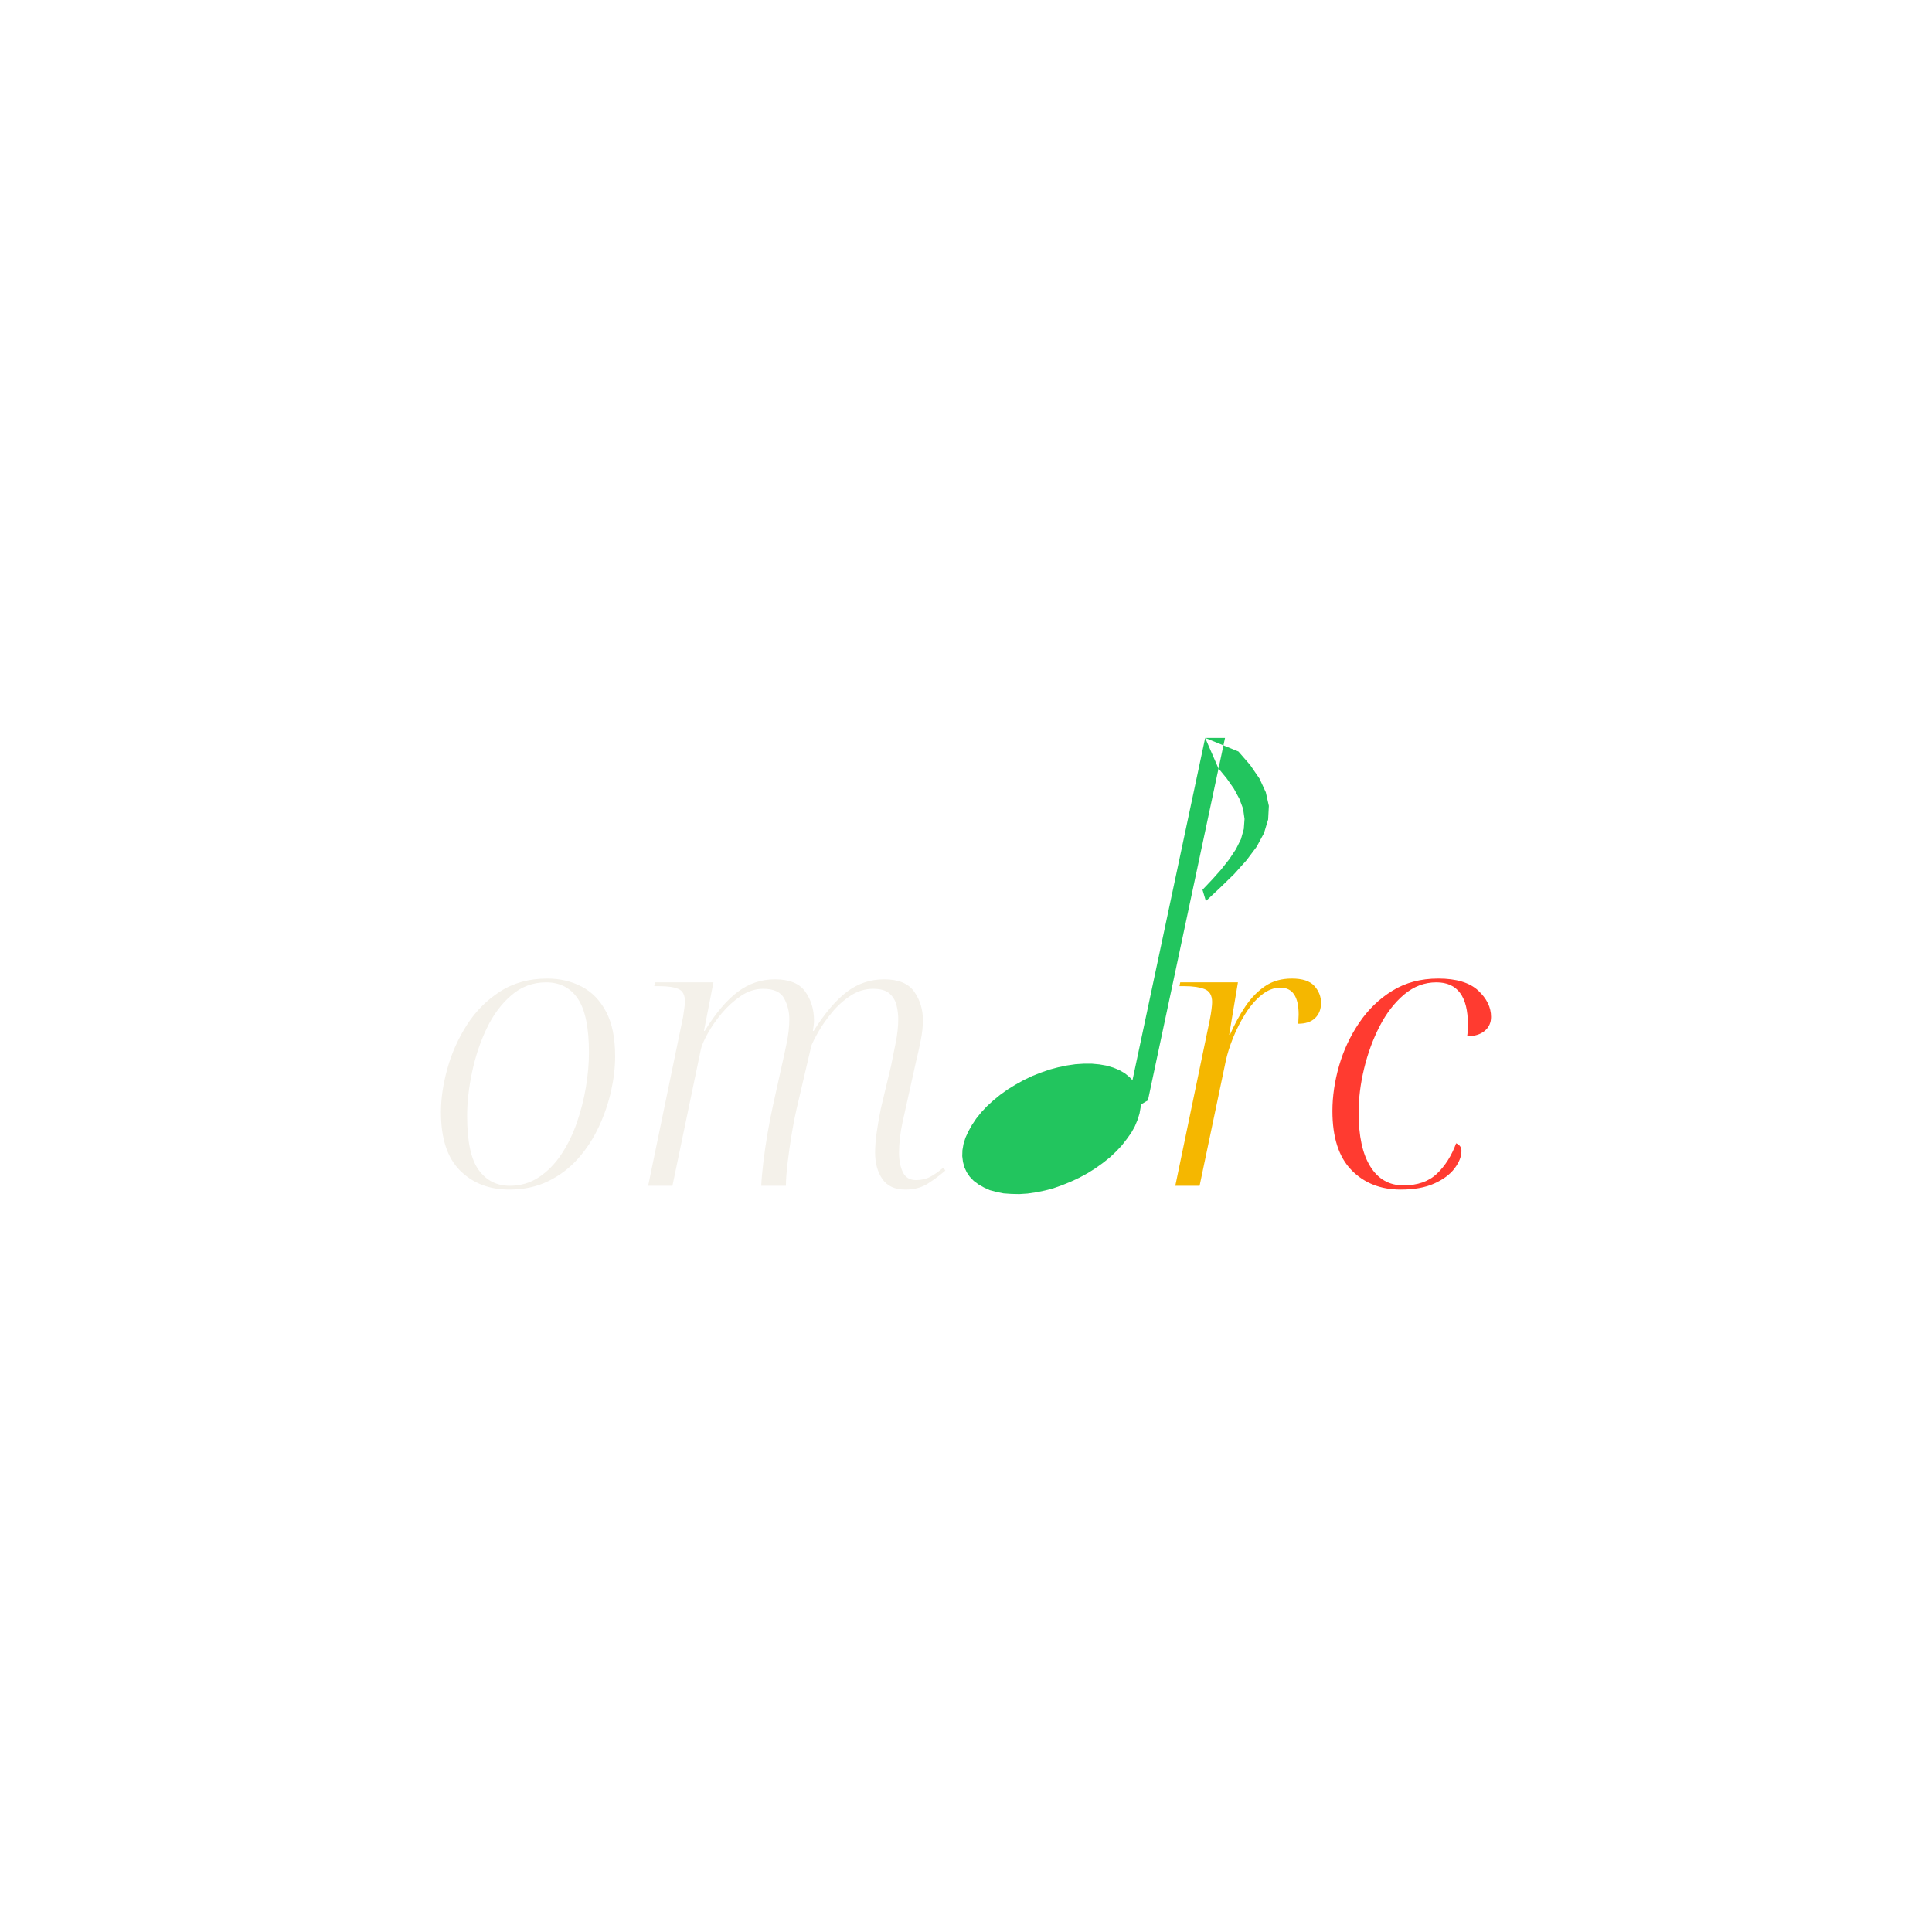
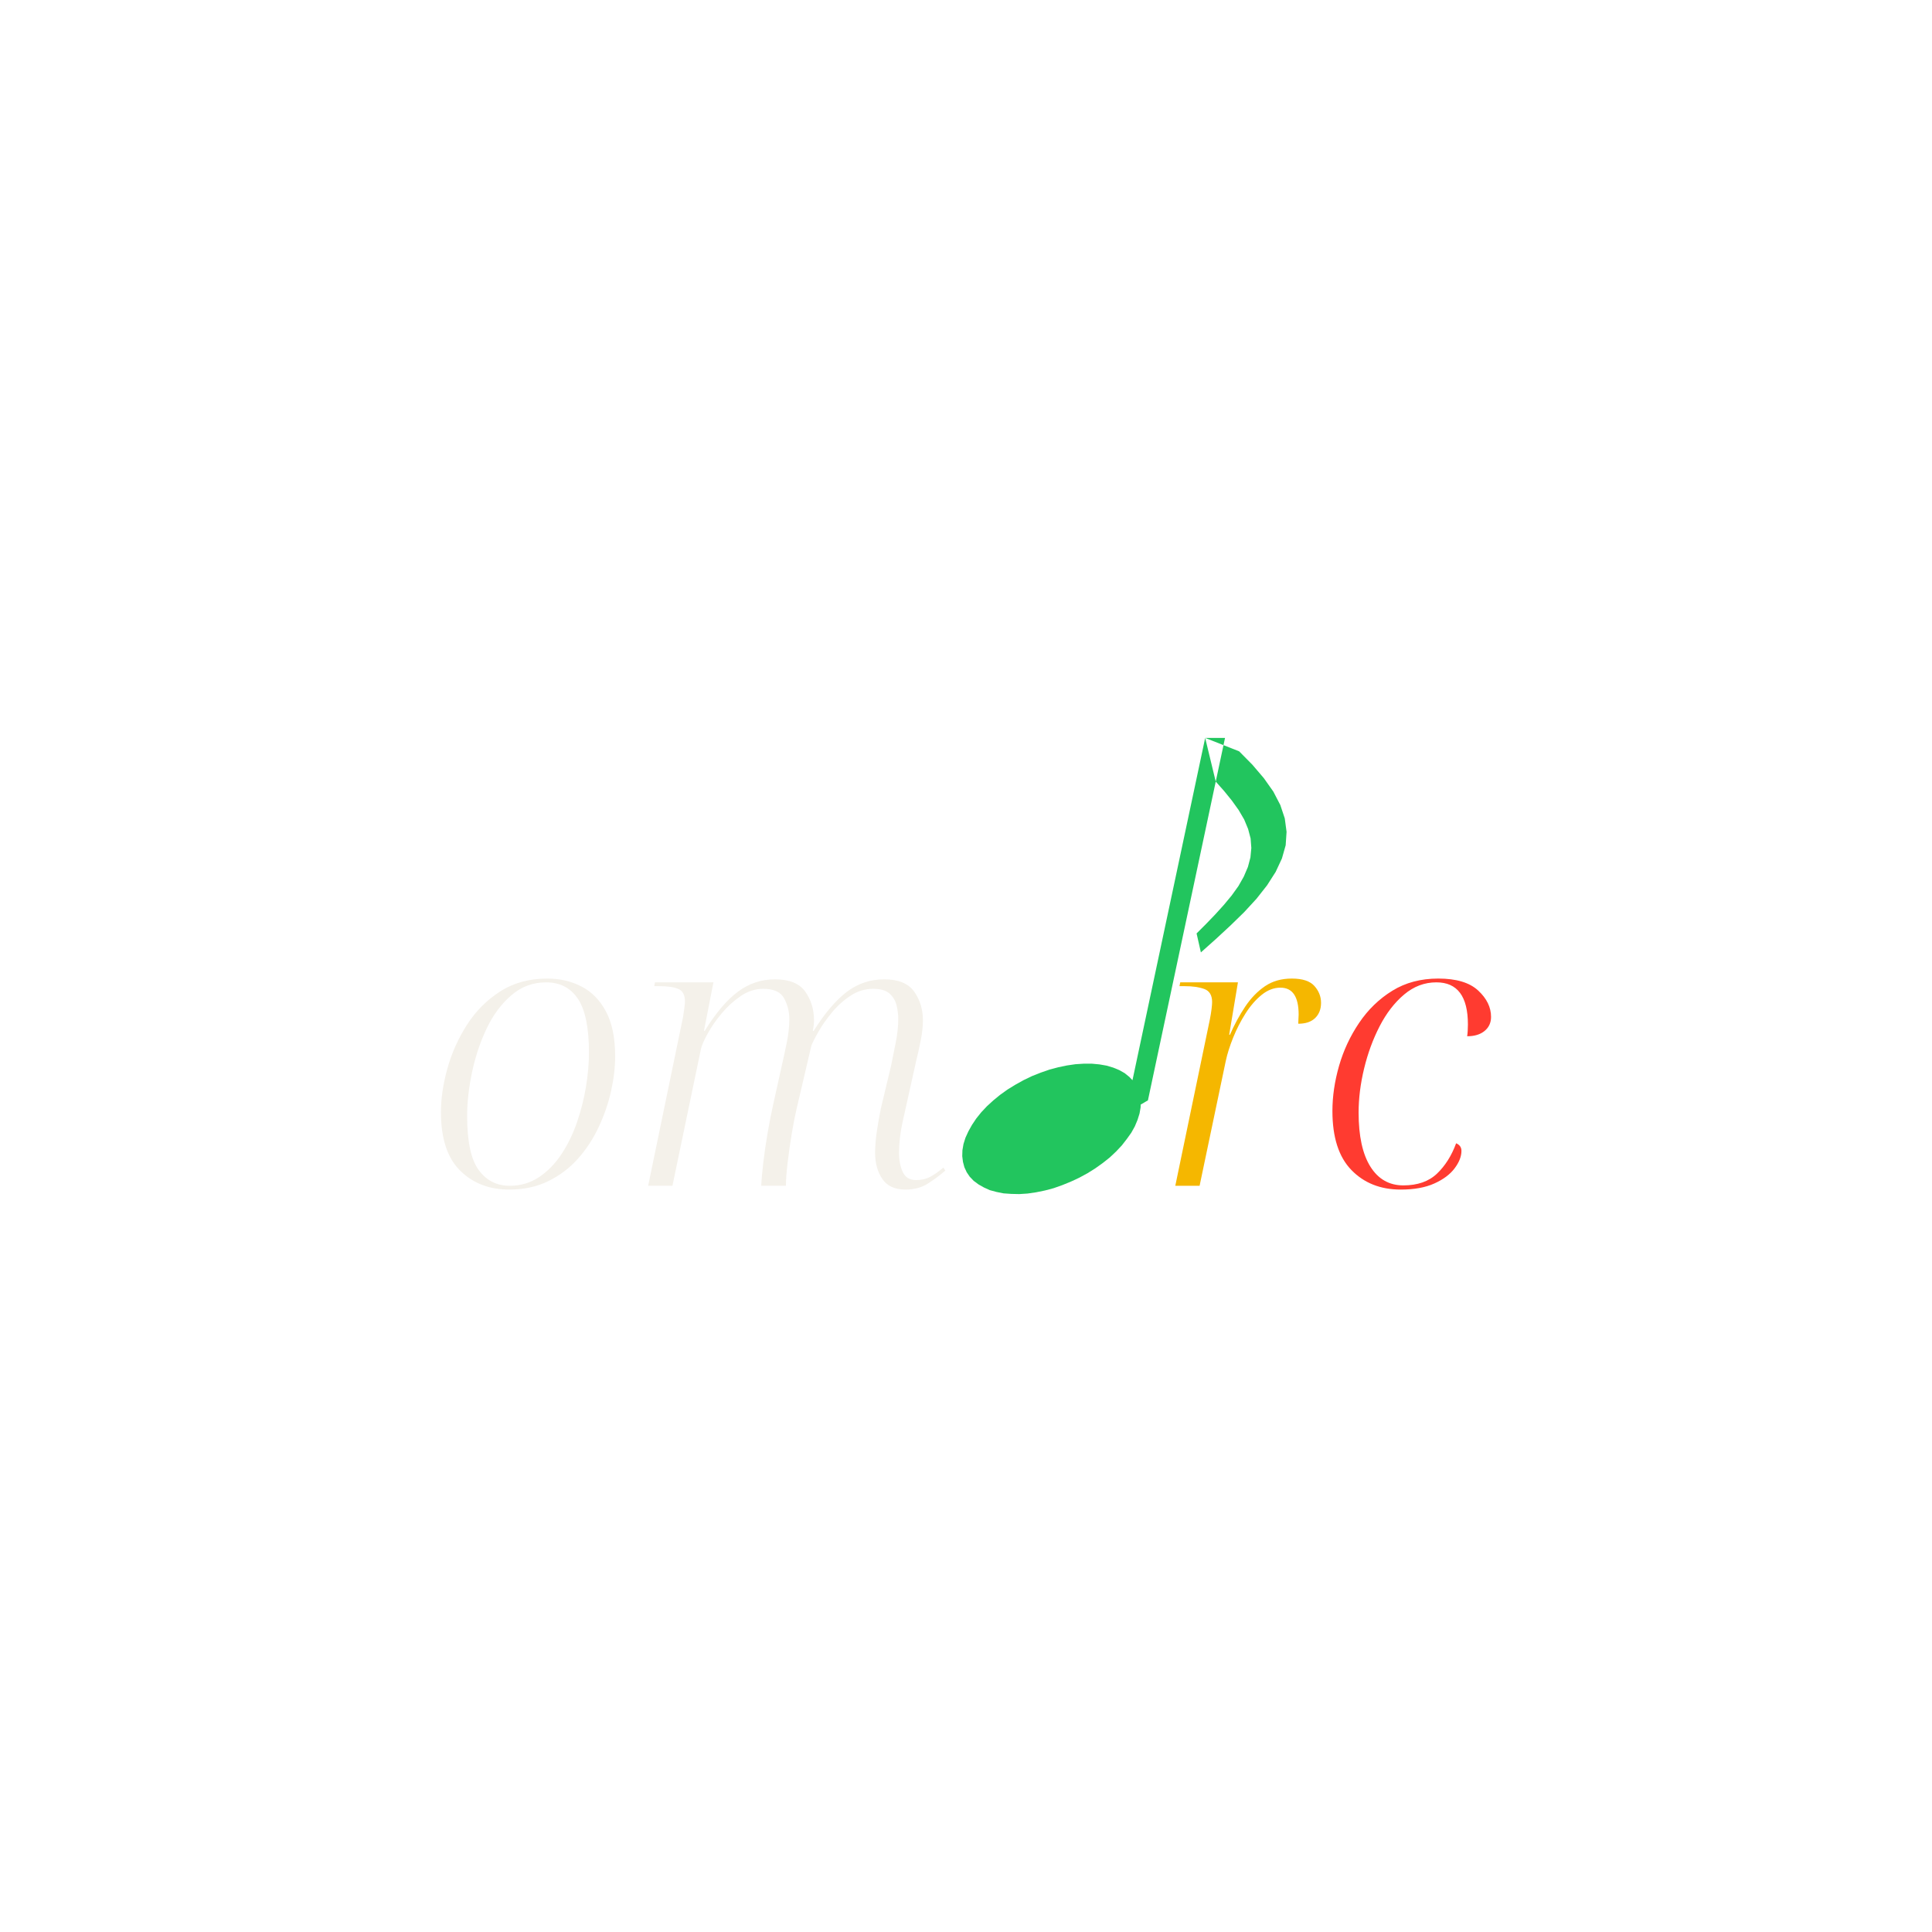
<svg xmlns="http://www.w3.org/2000/svg" viewBox="0 0 108 108" width="432" height="432">
  <path d="M28.468 66.498Q26.792 66.498 25.72 65.437Q24.649 64.376 24.649 62.17Q24.649 61.024 25.01 59.73Q25.37 58.436 26.102 57.29Q26.834 56.145 27.958 55.424Q29.083 54.702 30.589 54.702Q31.65 54.702 32.509 55.148Q33.368 55.593 33.877 56.548Q34.387 57.503 34.387 59.051Q34.387 59.964 34.164 60.971Q33.941 61.979 33.485 62.965Q33.029 63.952 32.329 64.748Q31.629 65.543 30.663 66.02Q29.698 66.498 28.468 66.498ZM28.489 66.286Q29.401 66.286 30.122 65.808Q30.844 65.331 31.374 64.535Q31.904 63.74 32.244 62.764Q32.583 61.788 32.753 60.77Q32.923 59.751 32.923 58.839Q32.923 56.76 32.308 55.837Q31.692 54.914 30.526 54.914Q29.422 54.914 28.584 55.636Q27.746 56.357 27.205 57.492Q26.664 58.627 26.389 59.932Q26.113 61.236 26.113 62.382Q26.113 64.525 26.76 65.405Q27.407 66.286 28.489 66.286Z" fill="#f4f1ea" />
  <path d="M50.616 66.498Q49.725 66.498 49.322 65.904Q48.919 65.31 48.919 64.44Q48.919 63.931 49.004 63.326Q49.089 62.722 49.237 61.979L49.81 59.582Q49.916 59.051 50.065 58.319Q50.213 57.587 50.213 56.972Q50.213 56.59 50.118 56.198Q50.022 55.805 49.725 55.54Q49.428 55.275 48.813 55.275Q48.134 55.275 47.551 55.657Q46.967 56.039 46.511 56.59Q46.055 57.142 45.758 57.662Q45.461 58.181 45.355 58.457L44.527 62Q44.4 62.531 44.262 63.358Q44.124 64.185 44.029 64.992Q43.933 65.798 43.933 66.286H42.554Q42.576 65.776 42.671 64.97Q42.767 64.164 42.915 63.305Q43.064 62.446 43.212 61.788L43.7 59.582Q43.827 59.03 43.976 58.309Q44.124 57.587 44.124 56.972Q44.124 56.357 43.838 55.816Q43.552 55.275 42.661 55.275Q42.003 55.275 41.409 55.678Q40.815 56.081 40.337 56.654Q39.86 57.227 39.553 57.789Q39.245 58.351 39.181 58.648L37.59 66.286H36.232L38.184 56.845Q38.227 56.569 38.258 56.336Q38.29 56.102 38.29 55.996Q38.29 55.445 37.93 55.286Q37.569 55.127 36.869 55.127H36.572L36.614 54.914H39.881L39.351 57.63H39.393Q40.306 56.145 41.239 55.445Q42.173 54.745 43.318 54.745Q44.527 54.745 45.015 55.434Q45.503 56.124 45.503 57.036Q45.503 57.29 45.44 57.63H45.482Q46.416 56.145 47.338 55.445Q48.261 54.745 49.428 54.745Q50.616 54.745 51.104 55.434Q51.592 56.124 51.592 57.036Q51.592 57.545 51.465 58.181Q51.338 58.818 51.21 59.327L50.446 62.764Q50.362 63.146 50.309 63.591Q50.256 64.037 50.256 64.44Q50.256 65.076 50.468 65.522Q50.68 65.967 51.21 65.967Q51.656 65.967 51.995 65.787Q52.335 65.607 52.738 65.267L52.844 65.437Q52.377 65.84 51.857 66.169Q51.338 66.498 50.616 66.498Z" fill="#f4f1ea" />
-   <path d="M 63.74 61.26 L 63.65 60.96 L 63.52 60.68 L 63.35 60.43 L 63.13 60.20 L 62.87 59.99 L 62.57 59.82 L 62.23 59.68 L 61.86 59.57 L 61.46 59.50 L 61.03 59.46 L 60.59 59.46 L 60.12 59.49 L 59.64 59.56 L 59.16 59.66 L 58.67 59.79 L 58.18 59.96 L 57.70 60.15 L 57.22 60.38 L 56.77 60.63 L 56.33 60.90 L 55.91 61.20 L 55.53 61.51 L 55.17 61.84 L 54.85 62.18 L 54.57 62.53 L 54.33 62.89 L 54.13 63.25 L 53.97 63.60 L 53.86 63.95 L 53.80 64.30 L 53.79 64.63 L 53.83 64.95 L 53.91 65.25 L 54.04 65.53 L 54.21 65.78 L 54.43 66.01 L 54.70 66.21 L 55.00 66.38 L 55.33 66.53 L 55.70 66.63 L 56.10 66.71 L 56.53 66.74 L 56.98 66.75 L 57.44 66.72 L 57.92 66.65 L 58.41 66.55 L 58.90 66.42 L 59.38 66.25 L 59.87 66.05 L 60.34 65.83 L 60.80 65.58 L 61.23 65.31 L 61.65 65.01 L 62.04 64.70 L 62.39 64.37 L 62.71 64.03 L 62.99 63.67 L 63.24 63.32 L 63.44 62.96 L 63.59 62.60 L 63.70 62.25 L 63.76 61.91 L 63.77 61.58 Z M 62.91 62.25 L 64.17 61.51 L 68.48 41.25 L 67.37 41.25 Z M 67.37 41.25 L 69.23 42.01 L 69.89 42.77 L 70.41 43.53 L 70.76 44.29 L 70.93 45.05 L 70.89 45.81 L 70.66 46.57 L 70.25 47.33 L 69.68 48.09 L 69.00 48.85 L 68.22 49.61 L 67.41 50.37 L 67.22 49.74 L 67.76 49.17 L 68.26 48.61 L 68.71 48.04 L 69.09 47.47 L 69.37 46.91 L 69.53 46.34 L 69.57 45.78 L 69.49 45.21 L 69.28 44.65 L 68.97 44.08 L 68.57 43.51 L 68.11 42.95 Z" fill="#22c55e" />
+   <path d="M 63.74 61.26 L 63.65 60.96 L 63.52 60.68 L 63.35 60.43 L 63.13 60.20 L 62.87 59.99 L 62.57 59.82 L 62.23 59.68 L 61.86 59.57 L 61.46 59.50 L 61.03 59.46 L 60.59 59.46 L 60.12 59.49 L 59.64 59.56 L 59.16 59.66 L 58.67 59.79 L 58.18 59.96 L 57.70 60.15 L 57.22 60.38 L 56.77 60.63 L 56.33 60.90 L 55.91 61.20 L 55.53 61.51 L 55.17 61.84 L 54.85 62.18 L 54.57 62.53 L 54.33 62.89 L 54.13 63.25 L 53.97 63.60 L 53.86 63.95 L 53.80 64.30 L 53.79 64.63 L 53.83 64.95 L 53.91 65.25 L 54.04 65.53 L 54.21 65.78 L 54.43 66.01 L 54.70 66.21 L 55.00 66.38 L 55.33 66.53 L 55.70 66.63 L 56.10 66.71 L 56.53 66.74 L 56.98 66.75 L 57.44 66.72 L 57.92 66.65 L 58.41 66.55 L 58.90 66.42 L 59.38 66.25 L 59.87 66.05 L 60.34 65.83 L 60.80 65.58 L 61.23 65.31 L 61.65 65.01 L 62.04 64.70 L 62.39 64.37 L 62.71 64.03 L 62.99 63.67 L 63.24 63.32 L 63.44 62.96 L 63.59 62.60 L 63.70 62.25 L 63.76 61.91 L 63.77 61.58 Z M 62.91 62.25 L 64.17 61.51 L 68.48 41.25 L 67.37 41.25 Z M 67.37 41.25 L 69.27 42.00 L 70.01 42.75 L 70.65 43.50 L 71.18 44.25 L 71.57 45.00 L 71.82 45.75 L 71.92 46.50 L 71.87 47.25 L 71.66 47.99 L 71.31 48.74 L 70.83 49.49 L 70.24 50.24 L 69.55 50.99 L 68.78 51.74 L 67.97 52.49 L 67.13 53.24 L 66.89 52.18 L 67.42 51.65 L 67.93 51.12 L 68.41 50.59 L 68.85 50.06 L 69.23 49.53 L 69.53 49.00 L 69.76 48.46 L 69.90 47.93 L 69.95 47.40 L 69.91 46.87 L 69.77 46.34 L 69.55 45.81 L 69.24 45.28 L 68.86 44.75 L 68.43 44.22 L 67.96 43.69 Z" fill="#22c55e" />
  <path d="M67.631 56.993Q67.694 56.675 67.726 56.41Q67.758 56.145 67.758 56.018Q67.758 55.445 67.323 55.286Q66.888 55.127 66.23 55.127H65.933L65.976 54.914H69.201L68.713 57.842H68.755Q69.137 56.972 69.614 56.262Q70.092 55.551 70.717 55.127Q71.343 54.702 72.213 54.702Q73.104 54.702 73.475 55.116Q73.847 55.53 73.847 56.06Q73.847 56.59 73.518 56.909Q73.189 57.227 72.574 57.227Q72.574 57.1 72.584 56.962Q72.595 56.824 72.595 56.718Q72.595 55.211 71.577 55.211Q71.025 55.211 70.527 55.614Q70.028 56.018 69.625 56.654Q69.222 57.29 68.935 58.001Q68.649 58.712 68.522 59.306L67.058 66.286H65.7Z" fill="#f5b700" />
  <path d="M78.302 66.498Q76.605 66.498 75.544 65.405Q74.483 64.313 74.483 62.106Q74.483 60.876 74.854 59.582Q75.226 58.288 75.979 57.174Q76.732 56.06 77.835 55.381Q78.938 54.702 80.402 54.702Q81.908 54.702 82.63 55.37Q83.351 56.039 83.351 56.845Q83.351 57.333 82.99 57.63Q82.63 57.927 82.015 57.927Q82.036 57.8 82.046 57.619Q82.057 57.439 82.057 57.269Q82.057 54.914 80.296 54.914Q79.299 54.914 78.493 55.593Q77.687 56.272 77.124 57.365Q76.562 58.457 76.255 59.73Q75.947 61.003 75.947 62.191Q75.947 64.164 76.605 65.214Q77.262 66.264 78.45 66.264Q79.638 66.264 80.328 65.607Q81.017 64.949 81.399 63.91Q81.696 64.037 81.696 64.334Q81.696 64.801 81.314 65.31Q80.933 65.819 80.179 66.158Q79.426 66.498 78.302 66.498Z" fill="#ff3b30" />
</svg>
